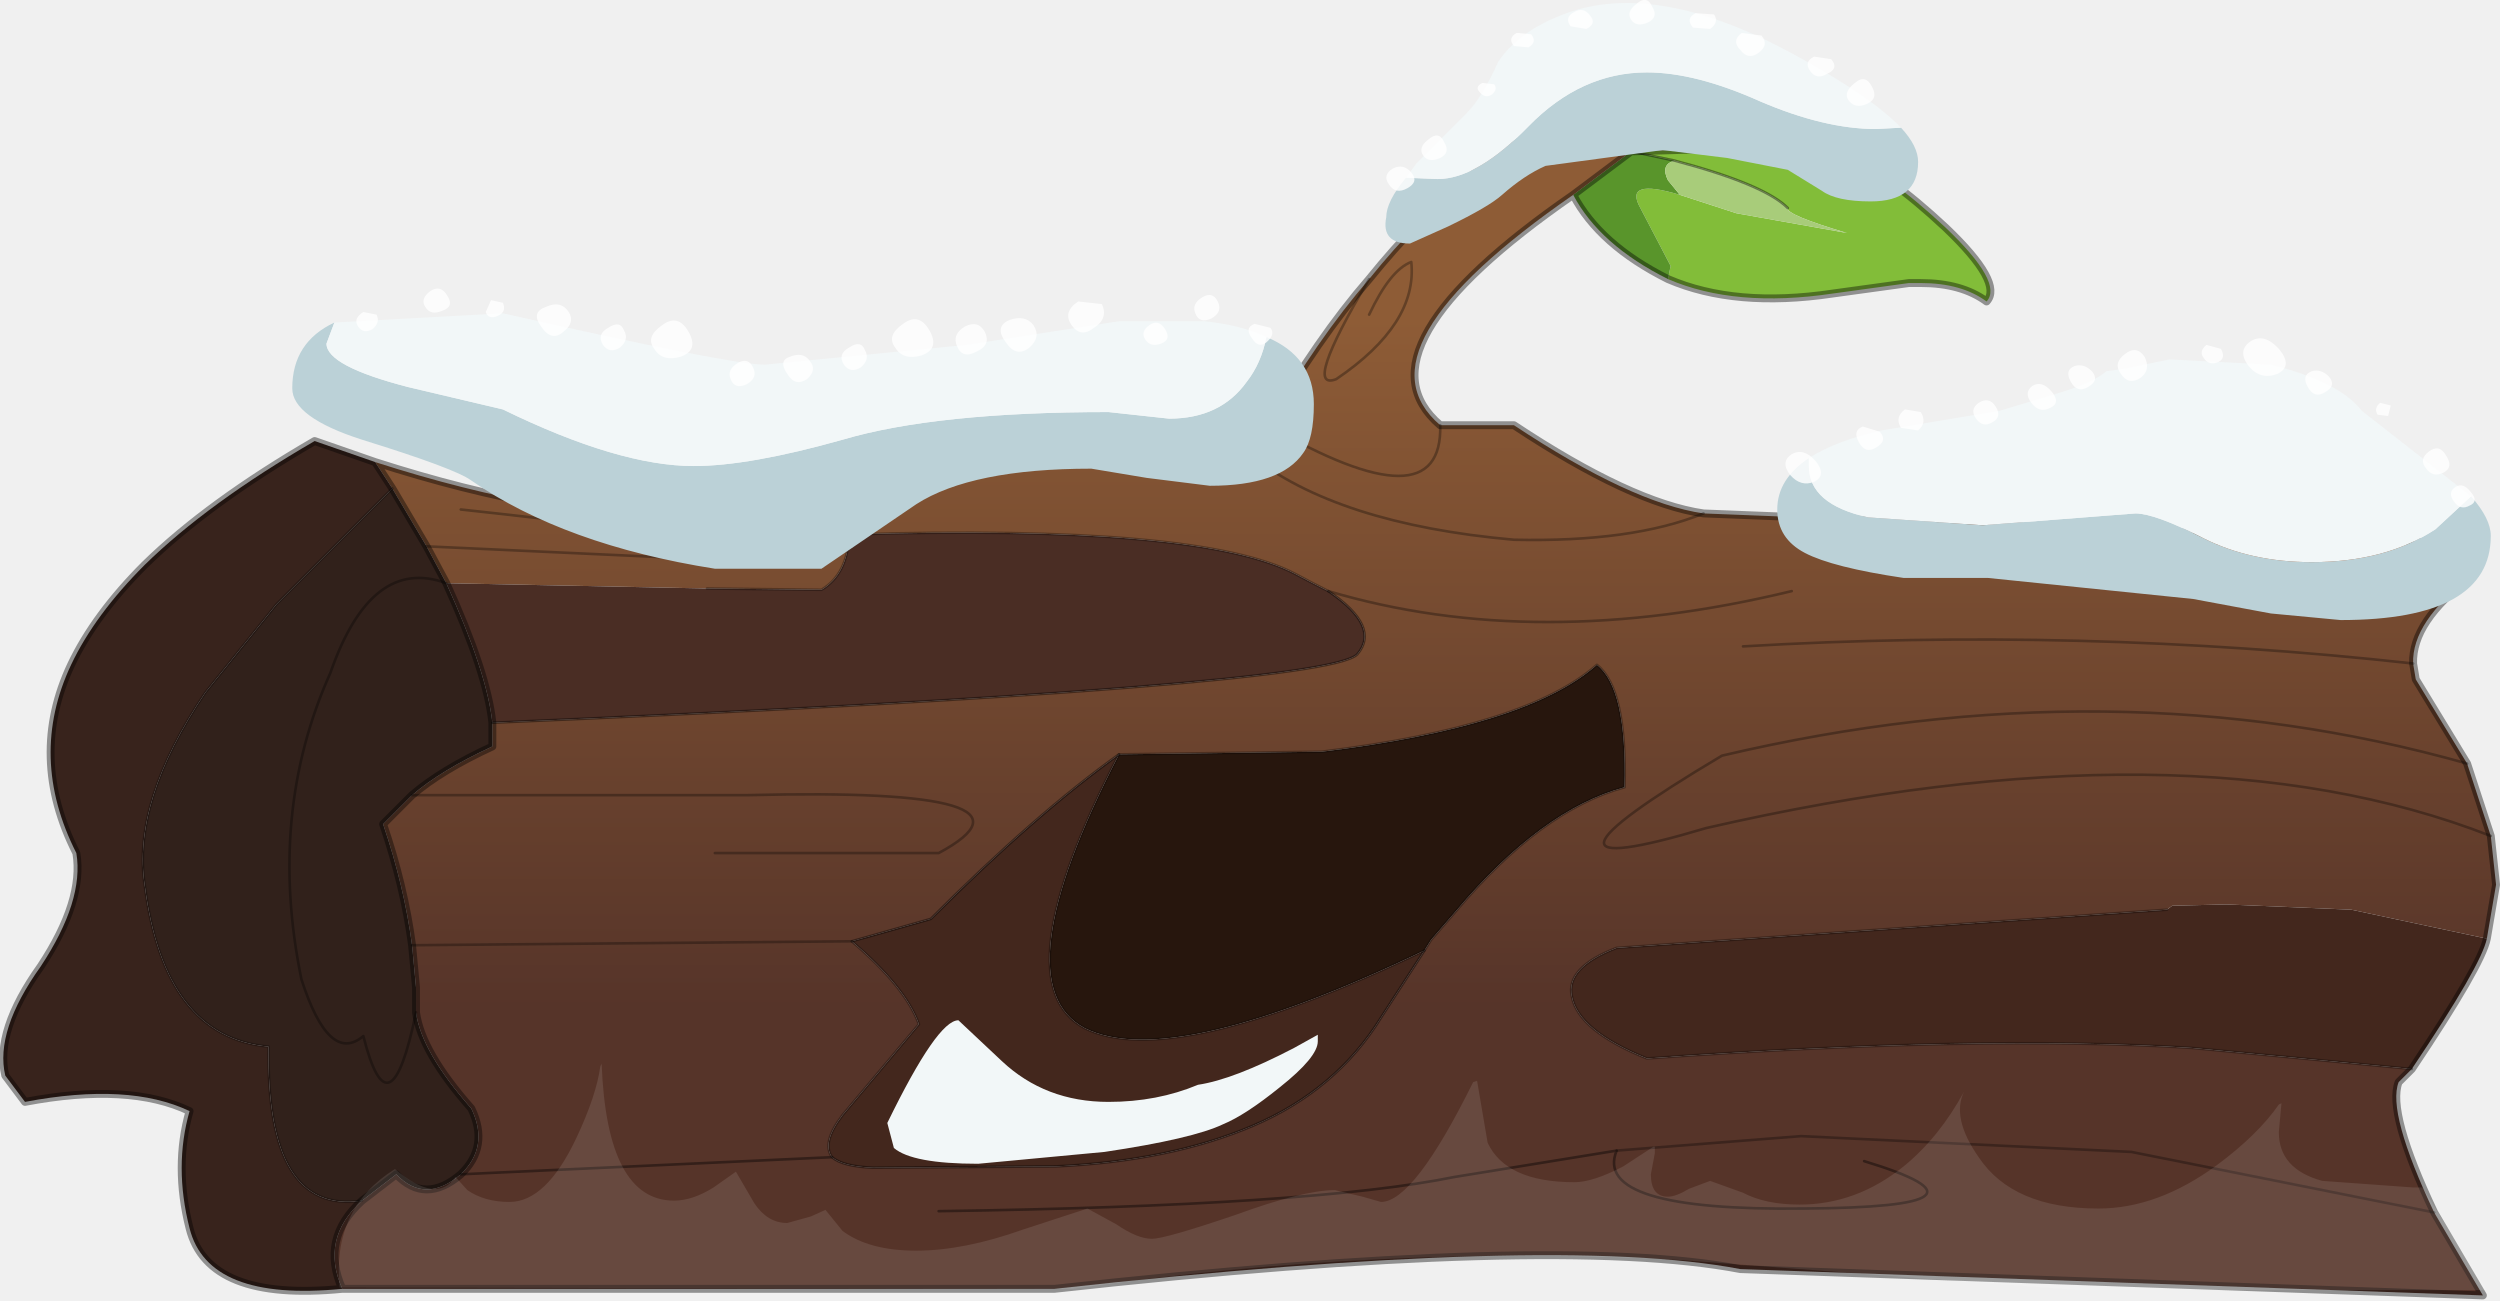
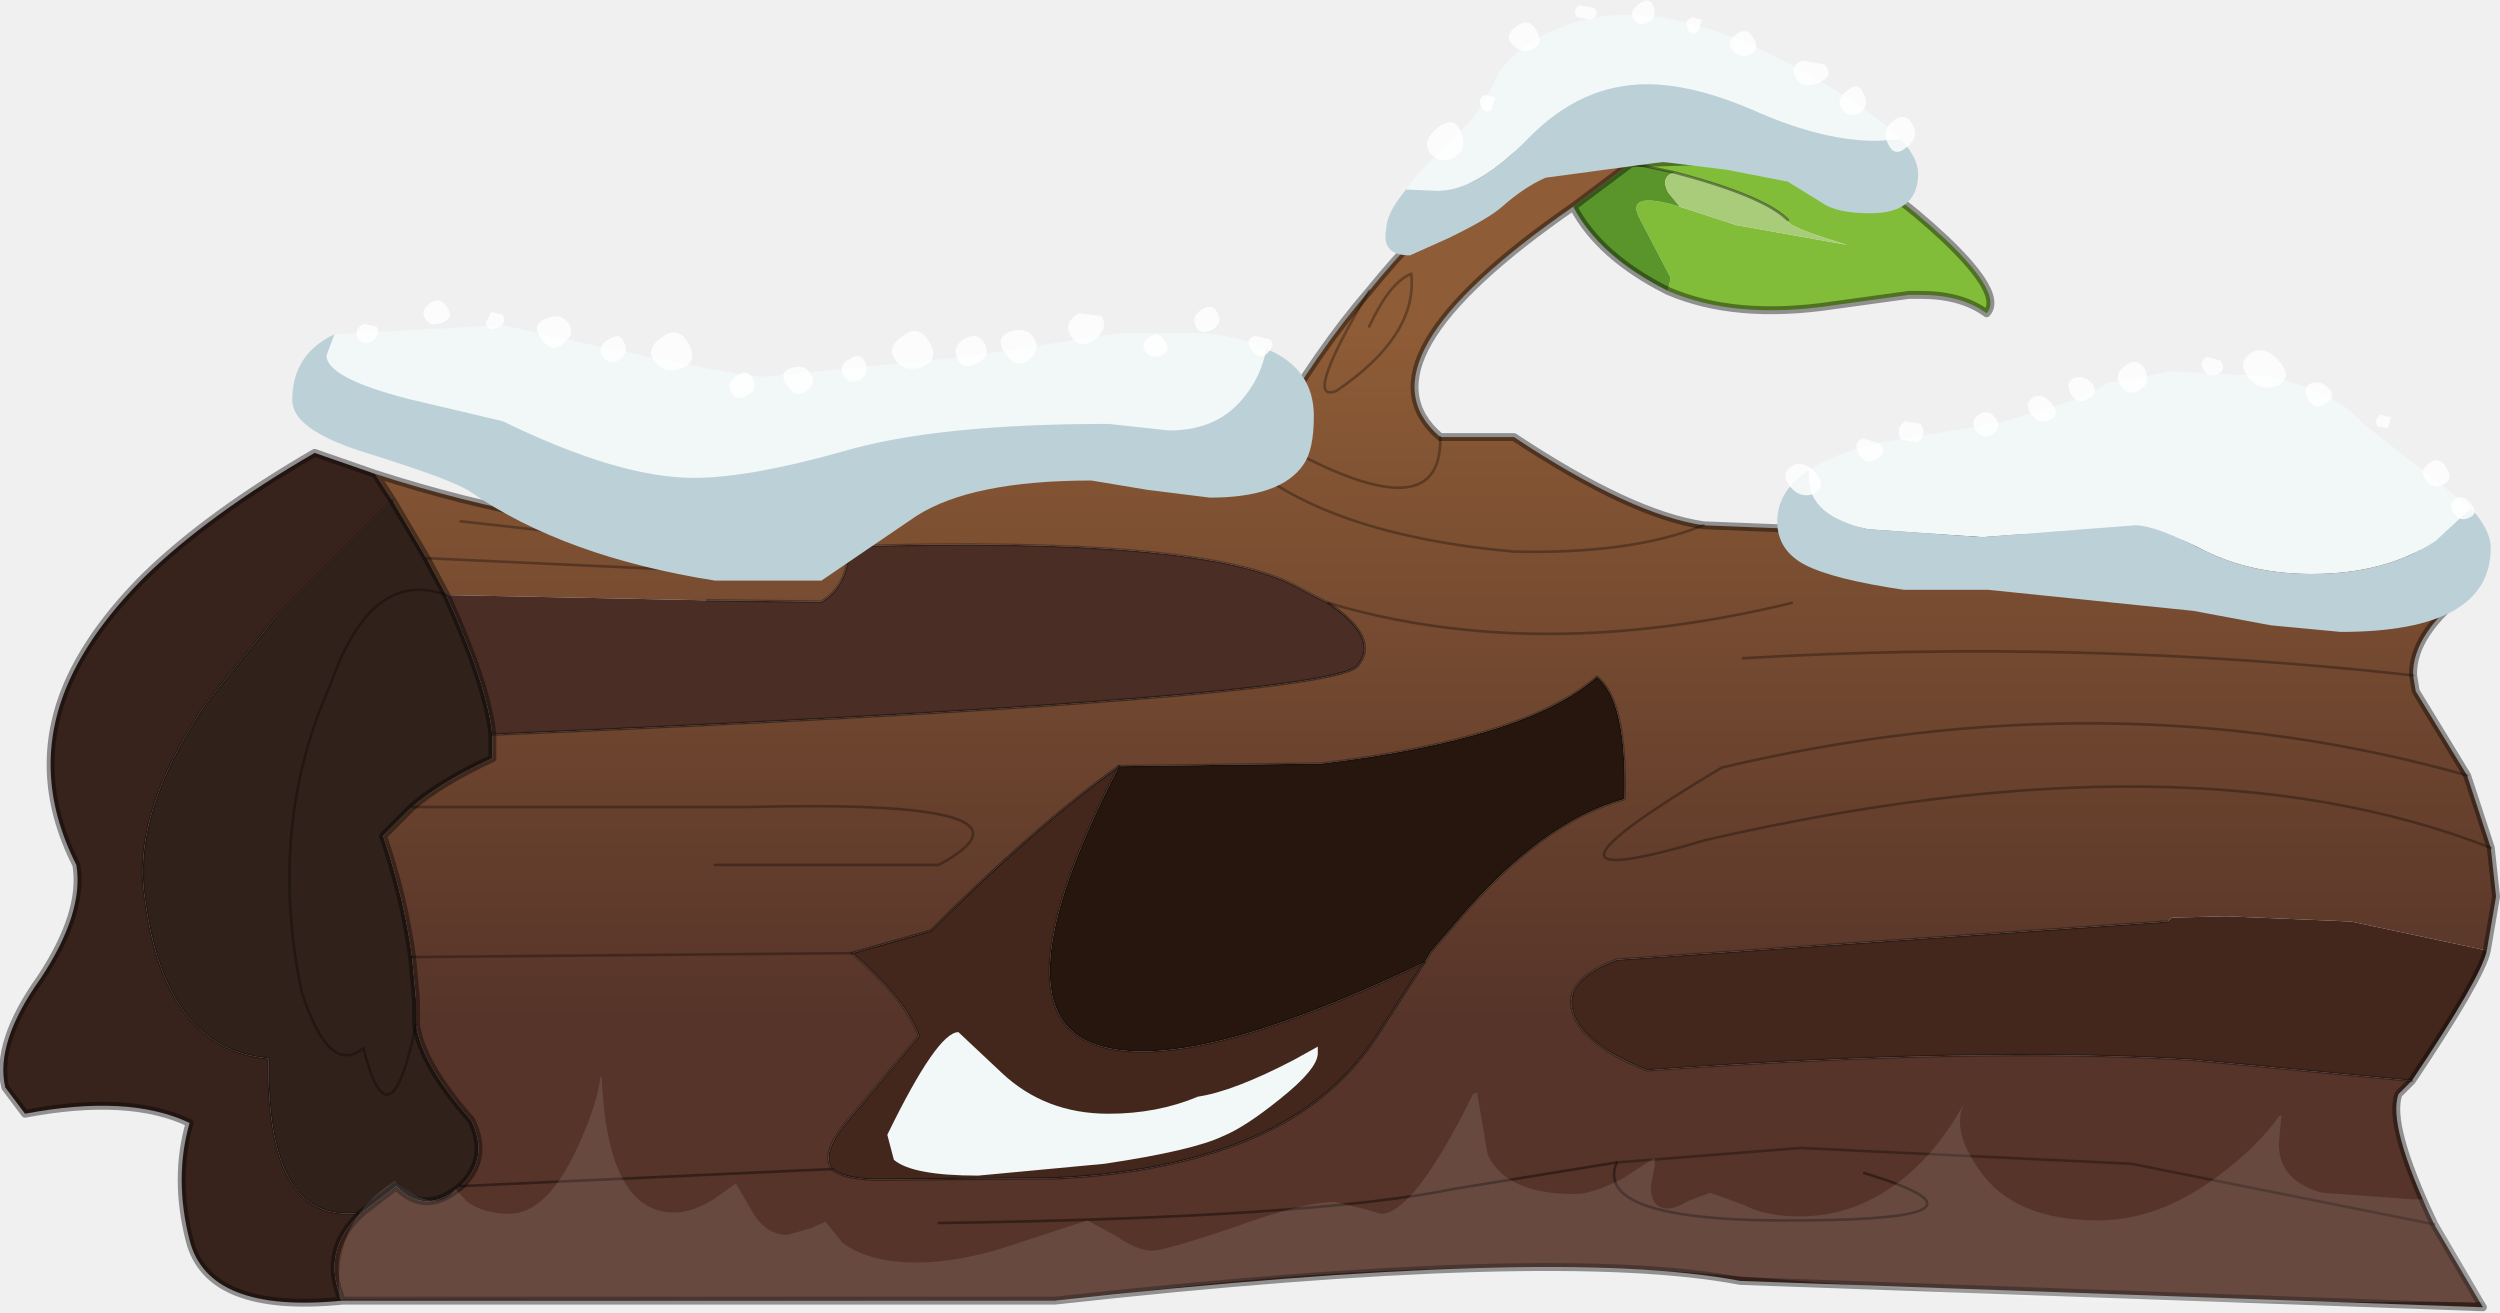
- <svg xmlns="http://www.w3.org/2000/svg" xmlns:xlink="http://www.w3.org/1999/xlink" height="49.4px" width="94.95px">
-   <g transform="matrix(1.0, 0.0, 0.0, 1.0, 49.05, 48.55)">
-     <use data-characterId="156" height="49.4" transform="matrix(1.0, 0.0, 0.0, 1.0, -49.05, -48.55)" width="94.95" xlink:href="#decoration194-shape0" />
+ <svg xmlns="http://www.w3.org/2000/svg" xmlns:ns1="https://www.free-decompiler.com/flash" xmlns:xlink="http://www.w3.org/1999/xlink" ns1:objectType="frame" height="49.85px" width="94.95px">
+   <g transform="matrix(1.0, 0.0, 0.0, 1.0, 49.05, 49.0)">
+     <use ns1:characterId="181" height="49.85" transform="matrix(1.0, 0.0, 0.0, 1.0, -49.05, -49.0)" width="94.95" xlink:href="#decoration194-shape0" />
  </g>
  <defs>
-     <g id="decoration194-shape0" transform="matrix(1.0, 0.0, 0.0, 1.0, 49.05, 48.55)">
+     <g id="decoration194-shape0" transform="matrix(1.0, 0.0, 0.0, 1.0, 49.05, 49.0)">
      <path d="M12.9 -42.8 L19.7 -43.0 21.1 -42.55 Q22.55 -42.05 24.85 -39.9 27.05 -37.8 26.4 -37.1 25.45 -37.8 23.9 -37.8 L23.45 -37.8 20.55 -37.4 Q16.85 -36.85 14.3 -37.95 L14.4 -38.45 13.25 -40.65 Q12.6 -41.8 14.75 -41.15 L16.9 -40.45 21.1 -39.7 Q18.75 -40.4 18.85 -40.65 17.95 -41.55 14.55 -42.45 L12.9 -42.8" fill="#82bd39" fill-rule="evenodd" stroke="none" />
      <path d="M14.3 -37.95 Q11.7 -39.25 10.7 -41.15 L12.9 -42.8 14.55 -42.45 Q14.0 -42.3 14.3 -41.7 L14.75 -41.15 Q12.6 -41.8 13.25 -40.65 L14.4 -38.45 14.3 -37.95" fill="#59952b" fill-rule="evenodd" stroke="none" />
-       <path d="M10.7 -41.15 Q2.25 -35.3 5.65 -32.4 L8.45 -32.4 Q12.9 -29.45 15.65 -29.05 L43.4 -27.95 Q44.55 -27.65 44.8 -26.65 42.55 -24.95 42.6 -23.35 L42.7 -22.75 44.65 -19.55 45.55 -16.8 45.75 -14.95 45.4 -12.9 40.25 -14.0 35.5 -14.2 33.45 -14.15 33.25 -14.0 12.35 -12.55 Q10.4 -11.8 10.65 -10.7 10.9 -9.4 13.5 -8.35 26.15 -9.25 34.2 -8.75 L42.55 -7.95 42.05 -7.45 Q41.6 -6.3 43.4 -2.5 L45.25 0.65 17.05 -0.35 Q10.0 -1.7 -9.0 0.4 L-36.05 0.4 Q-36.9 -1.5 -35.3 -2.95 L-34.0 -3.95 Q-32.9 -2.8 -31.55 -3.95 L-17.45 -4.6 -31.55 -3.95 Q-30.45 -5.0 -31.15 -6.45 -33.05 -8.6 -33.25 -10.1 L-33.25 -11.05 -33.4 -12.65 Q-33.7 -14.9 -34.5 -17.25 L-33.4 -18.35 Q-32.3 -19.3 -30.35 -20.2 L-30.35 -21.1 Q1.3 -22.45 2.5 -23.7 3.4 -24.75 1.4 -26.1 0.8 -26.4 0.15 -26.75 -3.45 -28.65 -16.8 -28.25 -16.85 -26.75 -17.85 -26.15 L-22.2 -26.2 -32.1 -26.4 -32.85 -27.8 -34.15 -30.0 -34.8 -31.0 Q-27.95 -28.8 -22.95 -28.95 -17.1 -29.1 -13.85 -31.9 L-1.6 -31.3 -0.9 -32.4 Q1.0 -35.7 2.95 -37.95 6.7 -42.6 10.85 -44.3 12.65 -44.1 12.9 -42.8 L10.7 -41.15 M2.95 -36.6 Q3.75 -38.3 4.55 -38.6 4.8 -36.25 1.7 -34.15 0.4 -33.65 2.95 -37.95 0.4 -33.65 1.7 -34.15 4.8 -36.25 4.55 -38.6 3.75 -38.3 2.95 -36.6 M15.65 -29.05 Q12.95 -27.95 8.45 -28.05 1.7 -28.65 -1.6 -31.3 1.7 -28.65 8.45 -28.05 12.95 -27.95 15.65 -29.05 M19.0 -26.1 Q9.3 -23.75 1.4 -26.1 9.3 -23.75 19.0 -26.1 M5.05 -12.45 L5.3 -12.85 6.25 -13.95 Q9.5 -17.8 12.65 -18.65 12.75 -22.4 11.6 -23.3 8.95 -20.95 1.15 -20.0 L-6.55 -19.9 Q-9.7 -17.65 -13.7 -13.65 L-16.7 -12.8 Q-14.65 -11.05 -14.15 -9.65 L-17.05 -6.2 Q-17.85 -5.15 -17.45 -4.6 -17.05 -4.25 -15.9 -4.2 L-8.95 -4.25 Q-4.6 -4.45 -1.45 -5.8 1.7 -7.15 3.4 -9.9 L5.05 -12.45 M12.35 -4.85 L19.35 -5.4 31.9 -4.8 43.4 -2.5 31.9 -4.8 19.35 -5.4 12.35 -4.85 Q11.4 -2.55 19.45 -2.65 27.5 -2.7 21.75 -4.45 27.5 -2.7 19.45 -2.65 11.4 -2.55 12.35 -4.85 L6.2 -3.85 Q0.8 -2.75 -13.4 -2.55 0.8 -2.75 6.2 -3.85 L12.35 -4.85 M45.55 -16.8 Q34.05 -21.3 15.75 -17.1 7.7 -14.7 16.35 -19.85 31.2 -23.35 44.65 -19.55 31.2 -23.35 16.35 -19.85 7.7 -14.7 15.75 -17.1 34.05 -21.3 45.55 -16.8 M42.6 -23.35 Q29.9 -24.75 17.15 -24.0 29.9 -24.75 42.6 -23.35 M-31.55 -29.2 Q-17.7 -27.7 -20.9 -27.25 L-32.85 -27.8 -20.9 -27.25 Q-17.7 -27.7 -31.55 -29.2 M-21.9 -16.15 L-13.4 -16.15 Q-8.75 -18.65 -20.65 -18.35 L-33.4 -18.35 -20.65 -18.35 Q-8.75 -18.65 -13.4 -16.15 L-21.9 -16.15 M-16.7 -12.8 L-33.4 -12.65 -16.7 -12.8 M-0.9 -32.4 Q5.75 -28.55 5.65 -32.4 5.75 -28.55 -0.9 -32.4" fill="url(#decoration194-gradient0)" fill-rule="evenodd" stroke="none" />
+       <path d="M10.7 -41.15 Q2.25 -35.3 5.65 -32.4 L8.45 -32.4 Q12.9 -29.45 15.65 -29.05 L43.4 -27.95 Q44.55 -27.65 44.8 -26.65 42.55 -24.95 42.6 -23.35 L42.7 -22.75 44.65 -19.55 45.55 -16.8 45.75 -14.95 45.4 -12.9 40.25 -14.0 35.5 -14.2 33.45 -14.15 33.25 -14.0 12.35 -12.55 Q10.4 -11.8 10.65 -10.7 10.9 -9.4 13.5 -8.35 26.15 -9.25 34.2 -8.75 L42.55 -7.95 42.05 -7.45 Q41.6 -6.3 43.4 -2.5 L45.25 0.65 17.05 -0.35 Q10.0 -1.7 -9.0 0.4 L-36.05 0.4 Q-36.9 -1.5 -35.3 -2.95 L-34.0 -3.95 Q-32.9 -2.8 -31.55 -3.95 L-17.45 -4.6 -31.55 -3.95 Q-30.45 -5.0 -31.15 -6.45 -33.05 -8.6 -33.25 -10.1 L-33.25 -11.05 -33.4 -12.65 Q-33.7 -14.9 -34.5 -17.25 L-33.4 -18.35 Q-32.3 -19.3 -30.35 -20.2 L-30.35 -21.1 Q1.3 -22.45 2.5 -23.7 3.4 -24.75 1.4 -26.1 0.8 -26.4 0.15 -26.75 -3.45 -28.65 -16.8 -28.25 -16.85 -26.75 -17.85 -26.15 L-22.2 -26.2 -32.1 -26.4 -32.85 -27.8 -34.15 -30.0 -34.8 -31.0 Q-27.95 -28.8 -22.95 -28.95 -17.1 -29.1 -13.85 -31.9 L-1.6 -31.3 -0.9 -32.4 Q1.0 -35.7 2.95 -37.95 6.7 -42.6 10.85 -44.3 12.65 -44.1 12.9 -42.8 L10.7 -41.15 M2.95 -36.6 Q3.75 -38.3 4.55 -38.6 4.8 -36.25 1.7 -34.15 0.4 -33.65 2.95 -37.95 0.4 -33.65 1.7 -34.15 4.8 -36.25 4.55 -38.6 3.75 -38.3 2.95 -36.6 M15.65 -29.05 Q12.95 -27.95 8.45 -28.05 1.7 -28.65 -1.6 -31.3 1.7 -28.65 8.45 -28.05 12.95 -27.95 15.65 -29.05 M19.0 -26.1 Q9.3 -23.75 1.4 -26.1 9.3 -23.75 19.0 -26.1 M5.05 -12.45 L5.3 -12.85 6.25 -13.95 Q9.5 -17.8 12.65 -18.65 12.75 -22.4 11.6 -23.3 8.95 -20.95 1.15 -20.0 L-6.55 -19.9 Q-9.7 -17.65 -13.7 -13.65 L-16.7 -12.8 Q-14.65 -11.05 -14.15 -9.65 L-17.05 -6.2 Q-17.85 -5.15 -17.45 -4.6 -17.05 -4.25 -15.9 -4.2 L-8.95 -4.25 Q-4.6 -4.45 -1.45 -5.8 1.7 -7.15 3.4 -9.9 L5.05 -12.45 M45.55 -16.8 Q34.05 -21.3 15.75 -17.1 7.7 -14.7 16.35 -19.85 31.2 -23.35 44.65 -19.55 31.2 -23.35 16.35 -19.85 7.7 -14.7 15.75 -17.1 34.05 -21.3 45.55 -16.8 M12.35 -4.85 L19.35 -5.4 31.9 -4.8 43.4 -2.5 31.9 -4.8 19.35 -5.4 12.35 -4.85 Q11.4 -2.55 19.45 -2.65 27.5 -2.7 21.75 -4.45 27.5 -2.7 19.45 -2.65 11.4 -2.55 12.35 -4.85 L6.2 -3.85 Q0.8 -2.75 -13.4 -2.55 0.8 -2.75 6.2 -3.85 L12.35 -4.85 M42.6 -23.35 Q29.9 -24.75 17.15 -24.0 29.9 -24.75 42.6 -23.35 M-31.55 -29.2 Q-17.7 -27.7 -20.9 -27.25 L-32.85 -27.8 -20.9 -27.25 Q-17.7 -27.7 -31.55 -29.2 M-21.9 -16.15 L-13.4 -16.15 Q-8.75 -18.65 -20.65 -18.35 L-33.4 -18.35 -20.65 -18.35 Q-8.75 -18.65 -13.4 -16.15 L-21.9 -16.15 M-16.7 -12.8 L-33.4 -12.65 -16.7 -12.8 M-0.9 -32.4 Q5.75 -28.55 5.65 -32.4 5.75 -28.55 -0.9 -32.4" fill="url(#decoration194-gradient0)" fill-rule="evenodd" stroke="none" />
      <path d="M14.55 -42.45 Q17.95 -41.55 18.85 -40.65 18.75 -40.4 21.1 -39.7 L16.9 -40.45 14.75 -41.15 14.3 -41.7 Q14.0 -42.3 14.55 -42.45" fill="#a8cc7a" fill-rule="evenodd" stroke="none" />
      <path d="M-22.2 -26.2 L-17.85 -26.15 Q-16.85 -26.75 -16.8 -28.25 -3.45 -28.65 0.15 -26.75 0.8 -26.4 1.4 -26.1 3.4 -24.75 2.5 -23.7 1.3 -22.45 -30.35 -21.1 -30.55 -23.0 -32.1 -26.4 L-22.2 -26.2" fill="#4a2d24" fill-rule="evenodd" stroke="none" />
      <path d="M-6.55 -19.9 L1.15 -20.0 Q8.95 -20.95 11.6 -23.3 12.75 -22.4 12.65 -18.65 9.5 -17.8 6.25 -13.95 L5.3 -12.85 5.05 -12.45 Q-4.55 -7.85 -7.85 -9.5 -11.05 -11.2 -6.55 -19.9" fill="#27160d" fill-rule="evenodd" stroke="none" />
      <path d="M45.4 -12.9 Q45.2 -11.9 42.55 -7.95 L34.2 -8.75 Q26.15 -9.25 13.5 -8.35 10.9 -9.4 10.65 -10.7 10.4 -11.8 12.35 -12.55 L33.25 -14.0 33.45 -14.15 35.5 -14.2 40.25 -14.0 45.4 -12.9 M5.05 -12.45 L3.4 -9.9 Q1.7 -7.15 -1.45 -5.8 -4.6 -4.45 -8.95 -4.25 L-15.9 -4.2 Q-17.05 -4.25 -17.45 -4.6 -17.85 -5.15 -17.05 -6.2 L-14.15 -9.65 Q-14.65 -11.05 -16.7 -12.8 L-13.7 -13.65 Q-9.7 -17.65 -6.55 -19.9 -11.05 -11.2 -7.85 -9.5 -4.55 -7.85 5.05 -12.45" fill="#43271d" fill-rule="evenodd" stroke="none" />
      <path d="M-32.1 -26.4 Q-30.55 -23.0 -30.35 -21.1 L-30.35 -20.2 Q-32.3 -19.3 -33.4 -18.35 L-34.5 -17.25 Q-33.7 -14.9 -33.4 -12.65 L-33.25 -11.05 -33.25 -10.1 Q-33.05 -8.6 -31.15 -6.45 -30.45 -5.0 -31.55 -3.95 -32.9 -2.8 -34.0 -3.95 L-35.3 -2.95 Q-38.95 -2.4 -38.85 -8.8 -42.8 -9.15 -43.55 -14.9 -44.05 -18.1 -41.25 -22.25 L-38.55 -25.6 -34.15 -30.0 -32.85 -27.8 -32.1 -26.4 Q-34.95 -27.45 -36.5 -23.0 -38.9 -17.65 -37.6 -11.35 -36.55 -8.1 -35.25 -9.2 -34.25 -5.25 -33.25 -10.1 -34.25 -5.25 -35.25 -9.2 -36.55 -8.1 -37.6 -11.35 -38.9 -17.65 -36.5 -23.0 -34.95 -27.45 -32.1 -26.4" fill="#31211b" fill-rule="evenodd" stroke="none" />
      <path d="M-36.05 0.4 Q-41.15 0.9 -41.85 -1.9 -42.45 -4.25 -41.85 -6.35 -44.15 -7.45 -48.1 -6.7 L-48.85 -7.7 Q-49.25 -9.4 -47.5 -11.85 -45.85 -14.35 -46.15 -16.15 -48.0 -19.8 -46.35 -23.3 -45.45 -25.2 -43.55 -27.1 -41.15 -29.45 -37.1 -31.8 L-34.8 -31.0 -34.15 -30.0 -38.55 -25.6 -41.25 -22.25 Q-44.05 -18.1 -43.55 -14.9 -42.8 -9.15 -38.85 -8.8 -38.95 -2.4 -35.3 -2.95 -36.9 -1.5 -36.05 0.4" fill="#38231c" fill-rule="evenodd" stroke="none" />
-       <path d="M12.9 -42.8 L19.7 -43.0 21.1 -42.55 Q22.55 -42.05 24.85 -39.9 27.05 -37.8 26.4 -37.1 25.45 -37.8 23.9 -37.8 L23.45 -37.8 20.55 -37.4 Q16.85 -36.85 14.3 -37.95 11.7 -39.25 10.7 -41.15 2.25 -35.3 5.65 -32.4 L8.45 -32.4 Q12.9 -29.45 15.65 -29.05 L43.4 -27.95 Q44.55 -27.65 44.8 -26.65 42.55 -24.95 42.6 -23.35 L42.7 -22.75 44.65 -19.55 45.55 -16.8 45.75 -14.95 45.4 -12.9 Q45.2 -11.9 42.55 -7.95 L42.05 -7.45 Q41.6 -6.3 43.4 -2.5 L45.25 0.65 17.05 -0.35 Q10.0 -1.7 -9.0 0.4 L-36.05 0.4 Q-41.15 0.9 -41.85 -1.9 -42.45 -4.25 -41.85 -6.35 -44.15 -7.45 -48.1 -6.7 L-48.85 -7.7 Q-49.25 -9.4 -47.5 -11.85 -45.85 -14.35 -46.15 -16.15 -48.0 -19.8 -46.35 -23.3 -45.45 -25.2 -43.55 -27.1 -41.15 -29.45 -37.1 -31.8 L-34.8 -31.0 Q-27.95 -28.8 -22.95 -28.95 -17.1 -29.1 -13.85 -31.9 L-1.6 -31.3 -0.9 -32.4 Q1.0 -35.7 2.95 -37.95 6.7 -42.6 10.85 -44.3 12.65 -44.1 12.9 -42.8 L10.7 -41.15 M-32.1 -26.4 Q-30.55 -23.0 -30.35 -21.1 L-30.35 -20.2 Q-32.3 -19.3 -33.4 -18.35 L-34.5 -17.25 Q-33.7 -14.9 -33.4 -12.65 L-33.25 -11.05 -33.25 -10.1 Q-33.05 -8.6 -31.15 -6.45 -30.45 -5.0 -31.55 -3.95 -32.9 -2.8 -34.0 -3.95 L-35.3 -2.95 Q-36.9 -1.5 -36.05 0.4 M-32.1 -26.4 L-32.85 -27.8 -34.15 -30.0 -34.8 -31.0" fill="none" stroke="#000000" stroke-linecap="round" stroke-linejoin="round" stroke-opacity="0.4" stroke-width="0.3" />
+       <path d="M12.9 -42.8 L19.7 -43.0 21.1 -42.55 Q22.55 -42.05 24.85 -39.9 27.05 -37.8 26.4 -37.1 25.45 -37.8 23.9 -37.8 L23.45 -37.8 20.55 -37.4 Q16.85 -36.85 14.3 -37.95 11.7 -39.25 10.7 -41.15 2.25 -35.3 5.65 -32.4 L8.45 -32.4 Q12.9 -29.45 15.65 -29.05 L43.4 -27.95 Q44.55 -27.65 44.8 -26.65 42.55 -24.95 42.6 -23.35 L42.7 -22.75 44.65 -19.55 45.55 -16.8 45.75 -14.95 45.4 -12.9 Q45.2 -11.9 42.55 -7.95 L42.05 -7.45 Q41.6 -6.3 43.4 -2.5 L45.25 0.65 17.05 -0.35 Q10.0 -1.7 -9.0 0.4 L-36.05 0.4 Q-41.15 0.9 -41.85 -1.9 -42.45 -4.25 -41.85 -6.35 -44.15 -7.45 -48.1 -6.7 L-48.85 -7.7 Q-49.25 -9.4 -47.5 -11.85 -45.85 -14.35 -46.15 -16.15 -48.0 -19.8 -46.35 -23.3 -45.45 -25.2 -43.55 -27.1 -41.15 -29.45 -37.1 -31.8 L-34.8 -31.0 Q-27.95 -28.8 -22.95 -28.95 -17.1 -29.1 -13.85 -31.9 L-1.6 -31.3 -0.9 -32.4 Q1.0 -35.7 2.95 -37.95 6.7 -42.6 10.85 -44.3 12.65 -44.1 12.9 -42.8 L10.7 -41.15 M-32.1 -26.4 Q-30.55 -23.0 -30.35 -21.1 L-30.35 -20.2 Q-32.3 -19.3 -33.4 -18.35 L-34.5 -17.25 Q-33.7 -14.9 -33.4 -12.65 L-33.25 -11.05 -33.25 -10.1 Q-33.05 -8.6 -31.15 -6.45 -30.45 -5.0 -31.55 -3.95 -32.9 -2.8 -34.0 -3.95 L-35.3 -2.95 Q-36.9 -1.5 -36.05 0.4 M-34.8 -31.0 L-34.15 -30.0 -32.85 -27.8 -32.1 -26.4" fill="none" stroke="#000000" stroke-linecap="round" stroke-linejoin="round" stroke-opacity="0.4" stroke-width="0.3" />
      <path d="M12.9 -42.8 L14.55 -42.45 Q17.95 -41.55 18.85 -40.65 M-30.35 -21.1 Q1.3 -22.45 2.5 -23.7 3.4 -24.75 1.4 -26.1 M5.05 -12.45 L3.4 -9.9 Q1.7 -7.15 -1.45 -5.8 -4.6 -4.45 -8.95 -4.25 L-15.9 -4.2 Q-17.05 -4.25 -17.45 -4.6 L-31.55 -3.95 M12.35 -4.85 Q11.4 -2.55 19.45 -2.65 27.5 -2.7 21.75 -4.45 M12.35 -4.85 L6.2 -3.85 Q0.8 -2.75 -13.4 -2.55 M-16.7 -12.8 L-13.7 -13.65 Q-9.7 -17.65 -6.55 -19.9" fill="none" stroke="#000000" stroke-linecap="round" stroke-linejoin="round" stroke-opacity="0.4" stroke-width="0.1" />
-       <path d="M1.4 -26.1 Q0.8 -26.4 0.15 -26.75 -3.45 -28.65 -16.8 -28.25 -16.85 -26.75 -17.85 -26.15 L-22.2 -26.2 M1.4 -26.1 Q9.3 -23.75 19.0 -26.1 M-1.6 -31.3 Q1.7 -28.65 8.45 -28.05 12.95 -27.95 15.65 -29.05 M2.95 -37.95 Q0.4 -33.65 1.7 -34.15 4.8 -36.25 4.55 -38.6 3.75 -38.3 2.95 -36.6 M-6.55 -19.9 L1.15 -20.0 Q8.95 -20.95 11.6 -23.3 12.75 -22.4 12.65 -18.65 9.5 -17.8 6.25 -13.95 L5.3 -12.85 5.05 -12.45 Q-4.55 -7.85 -7.85 -9.5 -11.05 -11.2 -6.55 -19.9 M44.65 -19.55 Q31.2 -23.35 16.35 -19.85 7.7 -14.7 15.75 -17.1 34.05 -21.3 45.55 -16.8 M43.4 -2.5 L31.9 -4.8 19.35 -5.4 12.35 -4.85 M33.25 -14.0 L12.35 -12.55 Q10.4 -11.8 10.65 -10.7 10.9 -9.4 13.5 -8.35 26.15 -9.25 34.2 -8.75 L42.55 -7.95 M17.15 -24.0 Q29.9 -24.75 42.6 -23.35 M-34.15 -30.0 L-38.55 -25.6 -41.25 -22.25 Q-44.05 -18.1 -43.55 -14.9 -42.8 -9.15 -38.85 -8.8 -38.95 -2.4 -35.3 -2.95 M-32.85 -27.8 L-20.9 -27.25 Q-17.7 -27.7 -31.55 -29.2 M-33.4 -18.35 L-20.65 -18.35 Q-8.75 -18.65 -13.4 -16.15 L-21.9 -16.15 M-33.4 -12.65 L-16.7 -12.8 Q-14.65 -11.05 -14.15 -9.65 L-17.05 -6.2 Q-17.85 -5.15 -17.45 -4.6 M-33.25 -10.1 Q-34.25 -5.25 -35.25 -9.2 -36.55 -8.1 -37.6 -11.35 -38.9 -17.65 -36.5 -23.0 -34.95 -27.45 -32.1 -26.4 M5.65 -32.4 Q5.75 -28.55 -0.9 -32.4" fill="none" stroke="#000000" stroke-linecap="round" stroke-linejoin="round" stroke-opacity="0.302" stroke-width="0.1" />
-       <path d="M4.35 -41.8 L5.55 -41.75 Q7.05 -41.75 9.0 -43.75 11.0 -45.8 13.5 -45.8 15.35 -45.8 17.8 -44.7 20.25 -43.65 22.2 -43.65 L23.15 -43.7 Q23.8 -43.0 23.8 -42.4 23.8 -40.9 22.0 -40.9 20.7 -40.9 20.15 -41.3 L18.85 -42.1 16.55 -42.55 14.1 -42.85 9.65 -42.25 Q8.85 -41.9 8.0 -41.15 7.5 -40.7 5.95 -39.95 L4.5 -39.3 Q3.4 -39.3 3.6 -40.3 3.6 -40.9 4.35 -41.8 M44.8 -29.7 Q45.55 -28.85 45.55 -28.2 45.55 -25.0 39.85 -25.0 L37.2 -25.25 34.25 -25.8 26.45 -26.6 23.25 -26.6 Q20.55 -27.0 19.5 -27.55 18.45 -28.1 18.45 -29.2 18.45 -30.35 19.65 -31.15 L19.65 -30.85 Q19.65 -29.4 21.9 -28.9 L26.25 -28.6 32.05 -29.05 Q32.8 -29.05 34.65 -28.1 36.45 -27.2 38.75 -27.2 41.55 -27.2 43.45 -28.45 L44.8 -29.7 M-0.95 -35.75 Q0.85 -35.0 0.85 -33.2 0.85 -31.9 0.45 -31.35 -0.4 -30.1 -3.1 -30.1 L-5.5 -30.4 -7.6 -30.75 Q-12.15 -30.75 -14.25 -29.4 L-17.85 -26.95 -21.9 -26.95 Q-27.6 -27.85 -31.15 -30.3 -31.75 -30.75 -35.3 -31.85 -37.95 -32.7 -37.95 -33.8 -37.95 -35.55 -36.35 -36.3 L-36.65 -35.5 Q-36.65 -34.65 -33.55 -33.85 L-29.95 -33.0 Q-25.55 -30.85 -22.7 -30.85 -20.6 -30.85 -17.05 -31.85 -13.5 -32.9 -6.95 -32.9 L-4.65 -32.65 Q-2.7 -32.65 -1.7 -34.05 -1.15 -34.75 -0.95 -35.75" fill="#bbd1d7" fill-rule="evenodd" stroke="none" />
-       <path d="M23.15 -43.7 L22.2 -43.65 Q20.25 -43.65 17.8 -44.7 15.35 -45.8 13.5 -45.8 11.0 -45.8 9.0 -43.75 7.05 -41.75 5.55 -41.75 L4.35 -41.8 4.75 -42.35 6.65 -44.25 Q7.25 -44.85 7.85 -46.2 8.65 -47.4 10.45 -48.05 13.9 -49.3 19.05 -46.5 22.0 -44.9 23.15 -43.7 M19.65 -31.15 Q20.65 -31.8 22.4 -32.2 L26.9 -32.95 28.9 -33.55 Q30.45 -34.0 30.95 -34.45 L31.65 -34.55 33.35 -34.9 37.2 -34.7 Q39.8 -34.05 40.65 -32.95 L44.8 -29.7 43.45 -28.45 Q41.55 -27.2 38.75 -27.2 36.45 -27.2 34.65 -28.1 32.8 -29.05 32.05 -29.05 L26.25 -28.6 21.9 -28.9 Q19.65 -29.4 19.65 -30.85 L19.65 -31.15 M-36.35 -36.3 L-29.95 -36.65 Q-21.3 -34.7 -20.0 -34.7 L-12.35 -35.45 -6.55 -36.35 -3.3 -36.35 Q-1.9 -36.2 -0.95 -35.75 -1.15 -34.75 -1.7 -34.05 -2.7 -32.65 -4.65 -32.65 L-6.95 -32.9 Q-13.5 -32.9 -17.05 -31.85 -20.6 -30.85 -22.7 -30.85 -25.55 -30.85 -29.95 -33.0 L-33.55 -33.85 Q-36.65 -34.65 -36.65 -35.5 L-36.35 -36.3 M1.0 -9.25 L1.0 -9.0 Q1.0 -8.4 -0.45 -7.25 -1.75 -6.2 -2.6 -5.85 -3.75 -5.3 -7.1 -4.8 L-11.9 -4.35 Q-14.4 -4.35 -15.1 -4.95 L-15.35 -5.9 Q-13.45 -9.8 -12.65 -9.8 L-11.0 -8.25 Q-9.35 -6.7 -6.95 -6.7 -5.1 -6.7 -3.55 -7.35 -2.2 -7.55 0.1 -8.75 L1.0 -9.25" fill="#f2f7f8" fill-rule="evenodd" stroke="none" />
+       <path d="M1.4 -26.1 Q0.8 -26.4 0.15 -26.75 -3.45 -28.65 -16.8 -28.25 -16.85 -26.75 -17.85 -26.15 L-22.2 -26.2 M1.4 -26.1 Q9.3 -23.75 19.0 -26.1 M-1.6 -31.3 Q1.7 -28.65 8.45 -28.05 12.95 -27.95 15.65 -29.05 M2.95 -37.95 Q0.4 -33.65 1.7 -34.15 4.8 -36.25 4.55 -38.6 3.75 -38.3 2.95 -36.6 M-6.55 -19.9 L1.15 -20.0 Q8.95 -20.95 11.6 -23.3 12.75 -22.4 12.65 -18.65 9.5 -17.8 6.25 -13.95 L5.3 -12.85 5.05 -12.45 Q-4.55 -7.85 -7.85 -9.5 -11.05 -11.2 -6.55 -19.9 M44.65 -19.55 Q31.2 -23.35 16.35 -19.85 7.7 -14.7 15.75 -17.1 34.05 -21.3 45.55 -16.8 M33.25 -14.0 L12.35 -12.55 Q10.4 -11.8 10.65 -10.7 10.9 -9.4 13.5 -8.35 26.15 -9.25 34.2 -8.75 L42.55 -7.95 M43.4 -2.5 L31.9 -4.8 19.35 -5.4 12.35 -4.85 M17.15 -24.0 Q29.9 -24.75 42.6 -23.35 M-34.15 -30.0 L-38.55 -25.6 -41.25 -22.25 Q-44.05 -18.1 -43.55 -14.9 -42.8 -9.15 -38.85 -8.8 -38.95 -2.4 -35.3 -2.95 M-32.85 -27.8 L-20.9 -27.25 Q-17.7 -27.7 -31.55 -29.2 M-33.4 -18.35 L-20.65 -18.35 Q-8.75 -18.65 -13.4 -16.15 L-21.9 -16.15 M-33.4 -12.65 L-16.7 -12.8 Q-14.65 -11.05 -14.15 -9.65 L-17.05 -6.2 Q-17.85 -5.15 -17.45 -4.6 M-33.25 -10.1 Q-34.25 -5.25 -35.25 -9.2 -36.55 -8.1 -37.6 -11.35 -38.9 -17.65 -36.5 -23.0 -34.95 -27.45 -32.1 -26.4 M5.65 -32.4 Q5.75 -28.55 -0.9 -32.4" fill="none" stroke="#000000" stroke-linecap="round" stroke-linejoin="round" stroke-opacity="0.302" stroke-width="0.1" />
+       <path d="M4.35 -41.8 L4.75 -42.35 6.65 -44.25 Q7.25 -44.85 7.85 -46.2 8.65 -47.4 10.45 -48.05 13.9 -49.3 19.05 -46.5 22.0 -44.9 23.15 -43.7 L22.2 -43.65 Q20.25 -43.65 17.8 -44.7 15.35 -45.8 13.5 -45.8 11.0 -45.8 9.0 -43.75 7.05 -41.75 5.55 -41.75 L4.35 -41.8 M19.65 -31.15 Q20.65 -31.8 22.4 -32.2 L26.9 -32.95 28.9 -33.55 Q30.45 -34.0 30.95 -34.45 L31.65 -34.55 33.35 -34.9 37.2 -34.7 Q39.8 -34.05 40.65 -32.95 L44.8 -29.7 43.45 -28.45 Q41.55 -27.2 38.75 -27.2 36.45 -27.2 34.65 -28.1 32.8 -29.05 32.05 -29.05 L26.25 -28.6 21.9 -28.9 Q19.65 -29.4 19.65 -30.85 L19.65 -31.15 M-36.35 -36.3 L-29.95 -36.65 Q-21.3 -34.7 -20.0 -34.7 L-12.35 -35.45 -6.55 -36.35 -3.3 -36.35 Q-1.9 -36.2 -0.95 -35.75 -1.15 -34.75 -1.7 -34.05 -2.7 -32.65 -4.65 -32.65 L-6.95 -32.9 Q-13.5 -32.9 -17.05 -31.85 -20.6 -30.85 -22.7 -30.85 -25.55 -30.85 -29.95 -33.0 L-33.55 -33.85 Q-36.65 -34.65 -36.65 -35.5 L-36.35 -36.3 M1.0 -9.25 L1.0 -9.0 Q1.0 -8.4 -0.45 -7.25 -1.75 -6.2 -2.6 -5.85 -3.75 -5.3 -7.1 -4.8 L-11.9 -4.35 Q-14.4 -4.35 -15.1 -4.95 L-15.35 -5.9 Q-13.45 -9.8 -12.65 -9.8 L-11.0 -8.25 Q-9.35 -6.7 -6.95 -6.7 -5.1 -6.7 -3.55 -7.35 -2.2 -7.55 0.1 -8.75 L1.0 -9.25" fill="#f2f7f8" fill-rule="evenodd" stroke="none" />
+       <path d="M23.15 -43.7 Q23.8 -43.0 23.8 -42.4 23.8 -40.9 22.0 -40.9 20.7 -40.9 20.15 -41.3 L18.85 -42.1 16.55 -42.55 14.1 -42.85 9.65 -42.25 Q8.85 -41.9 8.0 -41.15 7.5 -40.7 5.95 -39.95 L4.5 -39.3 Q3.4 -39.3 3.6 -40.3 3.6 -40.9 4.35 -41.8 L5.55 -41.75 Q7.05 -41.75 9.0 -43.75 11.0 -45.8 13.5 -45.8 15.35 -45.8 17.8 -44.7 20.25 -43.65 22.2 -43.65 L23.15 -43.7 M44.8 -29.7 Q45.55 -28.85 45.55 -28.2 45.55 -25.0 39.85 -25.0 L37.2 -25.25 34.25 -25.8 26.45 -26.6 23.25 -26.6 Q20.55 -27.0 19.5 -27.55 18.45 -28.1 18.45 -29.2 18.45 -30.35 19.65 -31.15 L19.65 -30.85 Q19.65 -29.4 21.9 -28.9 L26.25 -28.6 32.05 -29.05 Q32.8 -29.05 34.65 -28.1 36.45 -27.2 38.75 -27.2 41.55 -27.2 43.45 -28.45 L44.8 -29.7 M-0.95 -35.75 Q0.85 -35.0 0.85 -33.2 0.85 -31.9 0.45 -31.35 -0.4 -30.1 -3.1 -30.1 L-5.5 -30.4 -7.6 -30.75 Q-12.15 -30.75 -14.25 -29.4 L-17.85 -26.95 -21.9 -26.95 Q-27.6 -27.85 -31.15 -30.3 -31.75 -30.75 -35.3 -31.85 -37.95 -32.7 -37.95 -33.8 -37.95 -35.55 -36.35 -36.3 L-36.65 -35.5 Q-36.65 -34.65 -33.55 -33.85 L-29.95 -33.0 Q-25.55 -30.85 -22.7 -30.85 -20.6 -30.85 -17.05 -31.85 -13.5 -32.9 -6.95 -32.9 L-4.65 -32.65 Q-2.7 -32.65 -1.7 -34.05 -1.15 -34.75 -0.95 -35.75" fill="#bbd1d7" fill-rule="evenodd" stroke="none" />
      <path d="M7.45 -5.15 Q8.15 -3.65 10.75 -3.65 11.45 -3.65 12.6 -4.25 L13.75 -5.0 13.8 -5.0 13.8 -4.75 13.65 -3.95 Q13.65 -3.1 14.3 -3.1 14.6 -3.1 15.1 -3.4 L15.9 -3.7 17.15 -3.25 Q18.0 -2.8 19.3 -2.8 21.45 -2.8 23.25 -4.25 24.6 -5.35 25.55 -7.1 25.05 -6.1 26.1 -4.6 27.4 -2.65 30.65 -2.65 32.9 -2.65 35.15 -4.3 36.7 -5.45 37.5 -6.6 L37.6 -6.65 37.5 -5.55 Q37.5 -4.15 39.15 -3.7 L42.6 -3.45 42.95 -3.45 45.4 0.45 29.85 0.45 14.7 -0.7 Q3.5 -1.3 -8.3 0.4 L-36.15 0.35 Q-36.45 -2.65 -34.05 -4.15 -32.45 -2.8 -31.75 -3.85 L-31.3 -3.35 Q-30.65 -2.9 -29.7 -2.9 -28.3 -2.9 -27.15 -5.35 -26.4 -6.95 -26.25 -8.05 L-26.2 -8.15 Q-26.0 -2.95 -23.45 -2.95 -22.75 -2.95 -21.95 -3.45 L-21.1 -4.05 -20.4 -2.85 Q-19.9 -2.1 -19.15 -2.1 L-18.25 -2.35 -17.7 -2.6 -17.05 -1.8 Q-16.05 -1.05 -14.25 -1.05 -12.45 -1.05 -10.2 -1.85 L-7.75 -2.65 -6.65 -2.05 Q-5.85 -1.5 -5.3 -1.5 -4.8 -1.5 -2.15 -2.4 0.45 -3.35 1.65 -3.35 L2.7 -3.1 3.4 -2.9 Q4.65 -2.9 6.9 -7.45 L7.05 -7.5 7.45 -5.15" fill="#ffffff" fill-opacity="0.102" fill-rule="evenodd" stroke="none" />
-       <path d="M20.35 -45.75 Q19.95 -45.5 19.7 -45.85 19.45 -46.2 19.85 -46.4 L20.5 -46.3 Q20.8 -45.95 20.35 -45.75 M21.85 -44.6 Q21.4 -44.4 21.15 -44.75 20.95 -45.05 21.4 -45.4 21.8 -45.75 22.05 -45.25 22.3 -44.8 21.85 -44.6 M29.75 -34.65 Q30.1 -34.75 30.4 -34.45 30.7 -34.1 30.25 -33.85 29.85 -33.6 29.6 -34.05 29.35 -34.5 29.75 -34.65 M26.6 -32.5 Q26.25 -32.3 26.0 -32.65 25.75 -33.0 26.1 -33.25 26.5 -33.5 26.75 -33.1 27.0 -32.7 26.6 -32.5 M28.8 -33.05 Q28.4 -32.85 28.1 -33.25 27.8 -33.65 28.15 -33.9 28.5 -34.1 28.85 -33.7 29.25 -33.25 28.8 -33.05 M21.55 -31.75 Q21.3 -32.2 21.7 -32.35 L22.35 -32.15 Q22.65 -31.8 22.2 -31.55 21.8 -31.3 21.55 -31.75 M23.8 -32.2 L23.15 -32.3 Q22.9 -32.7 23.3 -33.0 L23.9 -32.9 Q24.15 -32.5 23.8 -32.2 M38.6 -33.85 Q38.35 -34.3 38.75 -34.45 39.1 -34.55 39.4 -34.25 39.7 -33.9 39.25 -33.65 38.85 -33.4 38.6 -33.85 M36.35 -34.65 Q35.9 -35.25 36.45 -35.6 36.95 -35.9 37.5 -35.3 38.05 -34.65 37.45 -34.35 36.8 -34.1 36.35 -34.65 M32.25 -34.2 Q31.8 -33.9 31.5 -34.35 31.2 -34.75 31.65 -35.1 32.1 -35.45 32.4 -35.0 32.65 -34.5 32.25 -34.2 M35.2 -34.8 Q34.85 -34.65 34.65 -34.95 34.45 -35.2 34.75 -35.45 L35.3 -35.3 Q35.5 -34.95 35.2 -34.8 M17.05 -46.65 Q16.7 -47.0 17.1 -47.3 L17.85 -47.2 Q18.15 -46.85 17.75 -46.55 17.35 -46.25 17.05 -46.65 M15.25 -47.5 Q14.95 -47.85 15.35 -48.05 L16.05 -48.0 Q16.25 -47.7 15.9 -47.45 L15.25 -47.5 M11.2 -47.45 L10.6 -47.55 Q10.35 -47.9 10.75 -48.1 11.1 -48.3 11.35 -47.95 11.6 -47.65 11.2 -47.45 M13.55 -47.7 Q13.1 -47.5 12.9 -47.8 12.7 -48.1 13.1 -48.4 13.5 -48.75 13.7 -48.3 13.95 -47.9 13.55 -47.7 M8.45 -46.8 Q8.2 -47.1 8.55 -47.3 L9.1 -47.25 Q9.35 -46.95 9.0 -46.75 L8.45 -46.8 M7.15 -45.05 Q6.95 -45.25 7.25 -45.4 L7.7 -45.35 Q7.85 -45.15 7.6 -44.95 7.35 -44.8 7.15 -45.05 M4.4 -41.4 Q3.95 -41.15 3.7 -41.55 3.45 -41.9 3.85 -42.15 4.25 -42.35 4.55 -42.0 4.85 -41.65 4.4 -41.4 M5.65 -42.55 Q5.2 -42.35 5.0 -42.65 4.8 -42.95 5.2 -43.25 5.6 -43.6 5.8 -43.15 6.05 -42.75 5.65 -42.55 M18.95 -30.5 Q18.55 -31.0 19.0 -31.3 19.45 -31.55 19.9 -31.05 20.35 -30.5 19.85 -30.25 19.35 -30.05 18.95 -30.5 M41.65 -32.75 L41.25 -32.8 Q41.1 -33.05 41.35 -33.25 L41.75 -33.15 41.65 -32.75 M43.85 -31.25 Q44.15 -30.8 43.75 -30.6 43.35 -30.4 43.1 -30.75 42.8 -31.1 43.2 -31.4 43.6 -31.7 43.85 -31.25 M44.15 -29.5 Q43.9 -29.85 44.2 -30.05 44.5 -30.25 44.8 -29.85 45.1 -29.5 44.75 -29.35 44.4 -29.15 44.15 -29.5 M-11.65 -35.95 Q-11.4 -35.45 -11.95 -35.2 -12.5 -34.9 -12.7 -35.4 -12.9 -35.85 -12.4 -36.15 -11.9 -36.4 -11.65 -35.95 M-10.7 -36.4 Q-10.1 -36.6 -9.8 -36.2 -9.5 -35.75 -9.95 -35.35 -10.45 -34.95 -10.85 -35.55 -11.3 -36.15 -10.7 -36.4 M-15.05 -35.35 Q-15.4 -35.8 -14.75 -36.25 -14.15 -36.7 -13.75 -36.0 -13.35 -35.3 -14.05 -35.05 -14.75 -34.85 -15.05 -35.35 M-19.15 -34.35 Q-19.5 -34.85 -19.05 -35.0 -18.55 -35.2 -18.3 -34.85 -18.0 -34.5 -18.4 -34.15 -18.85 -33.85 -19.15 -34.35 M-17.0 -34.7 Q-17.25 -35.1 -16.8 -35.35 -16.35 -35.65 -16.2 -35.25 -16.0 -34.9 -16.35 -34.6 -16.75 -34.35 -17.0 -34.7 M-0.95 -35.55 Q-1.25 -35.3 -1.5 -35.7 -1.8 -36.1 -1.4 -36.25 L-0.8 -36.1 Q-0.6 -35.85 -0.95 -35.55 M-3.05 -36.45 Q-3.5 -36.25 -3.65 -36.65 -3.8 -37.0 -3.4 -37.25 -3.0 -37.5 -2.8 -37.1 -2.6 -36.7 -3.05 -36.45 M-4.95 -35.5 Q-5.35 -35.35 -5.55 -35.65 -5.75 -35.95 -5.4 -36.2 -5.05 -36.45 -4.8 -36.05 -4.55 -35.65 -4.95 -35.5 M-8.35 -36.2 Q-8.7 -36.7 -8.1 -37.1 L-7.2 -37.0 Q-6.95 -36.45 -7.5 -36.1 -8.0 -35.7 -8.35 -36.2 M-32.05 -37.3 Q-31.8 -36.9 -32.25 -36.75 -32.7 -36.55 -32.9 -36.9 -33.1 -37.2 -32.7 -37.5 -32.3 -37.75 -32.05 -37.3 M-35.45 -36.15 Q-35.65 -36.45 -35.25 -36.7 L-34.75 -36.6 Q-34.6 -36.3 -34.9 -36.05 -35.25 -35.85 -35.45 -36.15 M-24.2 -35.3 Q-24.55 -35.75 -23.9 -36.2 -23.3 -36.65 -22.9 -35.95 -22.5 -35.25 -23.2 -35.0 -23.9 -34.8 -24.2 -35.3 M-21.3 -34.15 Q-21.45 -34.5 -21.05 -34.75 -20.65 -35.0 -20.45 -34.6 -20.25 -34.2 -20.7 -33.95 -21.15 -33.75 -21.3 -34.15 M-30.15 -36.55 Q-30.5 -36.4 -30.6 -36.7 L-30.4 -37.15 -29.95 -37.05 Q-29.8 -36.7 -30.15 -36.55 M-28.5 -36.15 Q-28.9 -36.7 -28.3 -36.9 -27.75 -37.15 -27.45 -36.7 -27.2 -36.3 -27.65 -35.95 -28.1 -35.55 -28.5 -36.15 M-26.15 -35.45 Q-26.4 -35.85 -25.95 -36.1 -25.5 -36.4 -25.35 -36.0 -25.15 -35.65 -25.5 -35.35 -25.9 -35.1 -26.15 -35.45" fill="#ffffff" fill-opacity="0.82" fill-rule="evenodd" stroke="none" />
+       <path d="M20.9 -44.85 Q20.65 -45.2 21.1 -45.55 21.55 -45.95 21.75 -45.4 21.95 -44.9 21.55 -44.7 21.15 -44.5 20.9 -44.85 M22.65 -43.55 Q22.4 -44.1 22.9 -44.45 23.35 -44.75 23.6 -44.25 23.85 -43.75 23.35 -43.4 22.9 -43.0 22.65 -43.55 M29.75 -34.65 Q30.1 -34.75 30.4 -34.45 30.7 -34.1 30.25 -33.85 29.85 -33.6 29.6 -34.05 29.35 -34.5 29.75 -34.65 M26.6 -32.5 Q26.25 -32.3 26.0 -32.65 25.75 -33.0 26.1 -33.25 26.5 -33.5 26.75 -33.1 27.0 -32.7 26.6 -32.5 M28.8 -33.05 Q28.4 -32.85 28.1 -33.25 27.8 -33.65 28.15 -33.9 28.5 -34.1 28.85 -33.7 29.25 -33.25 28.8 -33.05 M22.2 -31.55 Q21.8 -31.3 21.55 -31.75 21.3 -32.2 21.7 -32.35 L22.35 -32.15 Q22.65 -31.8 22.2 -31.55 M23.8 -32.2 L23.15 -32.3 Q22.9 -32.7 23.3 -33.0 L23.9 -32.9 Q24.15 -32.5 23.8 -32.2 M38.6 -33.85 Q38.35 -34.3 38.75 -34.45 39.1 -34.55 39.4 -34.25 39.7 -33.9 39.25 -33.65 38.85 -33.4 38.6 -33.85 M36.35 -34.65 Q35.9 -35.25 36.45 -35.6 36.95 -35.9 37.5 -35.3 38.05 -34.65 37.45 -34.35 36.8 -34.1 36.35 -34.65 M32.25 -34.2 Q31.8 -33.9 31.5 -34.35 31.2 -34.75 31.65 -35.1 32.1 -35.45 32.4 -35.0 32.65 -34.5 32.25 -34.2 M35.2 -34.8 Q34.85 -34.65 34.65 -34.95 34.45 -35.2 34.75 -35.45 L35.3 -35.3 Q35.5 -34.95 35.2 -34.8 M15.6 -48.25 L15.45 -47.8 Q15.2 -47.6 15.05 -47.9 14.9 -48.2 15.2 -48.35 L15.6 -48.25 M16.8 -47.05 Q16.45 -47.4 16.9 -47.7 17.3 -48.0 17.55 -47.55 17.8 -47.15 17.45 -46.95 17.1 -46.75 16.8 -47.05 M19.15 -46.05 Q18.9 -46.5 19.4 -46.7 L20.25 -46.55 Q20.65 -46.1 20.0 -45.85 19.4 -45.6 19.15 -46.05 M10.85 -48.35 Q10.65 -48.65 10.95 -48.8 L11.5 -48.7 Q11.75 -48.4 11.35 -48.25 L10.85 -48.35 M13.0 -48.25 Q12.8 -48.55 13.2 -48.85 13.6 -49.15 13.75 -48.75 13.9 -48.3 13.55 -48.15 13.2 -47.95 13.0 -48.25 M8.4 -47.3 Q8.05 -47.65 8.55 -48.0 9.0 -48.35 9.3 -47.85 9.6 -47.35 9.2 -47.15 8.8 -46.9 8.4 -47.3 M7.35 -45.4 L7.75 -45.3 7.6 -44.85 Q7.35 -44.65 7.2 -44.95 7.05 -45.25 7.35 -45.4 M6.45 -43.95 Q6.7 -43.3 6.15 -43.0 5.6 -42.75 5.25 -43.2 4.95 -43.65 5.55 -44.15 6.2 -44.65 6.45 -43.95 M18.95 -30.5 Q18.55 -31.0 19.0 -31.3 19.45 -31.55 19.9 -31.05 20.35 -30.5 19.85 -30.25 19.35 -30.05 18.95 -30.5 M41.65 -32.75 L41.25 -32.8 Q41.1 -33.05 41.35 -33.25 L41.75 -33.15 41.65 -32.75 M43.85 -31.25 Q44.15 -30.8 43.75 -30.6 43.35 -30.4 43.1 -30.75 42.8 -31.1 43.2 -31.4 43.6 -31.7 43.85 -31.25 M44.15 -29.5 Q43.9 -29.85 44.2 -30.05 44.5 -30.25 44.8 -29.85 45.1 -29.5 44.75 -29.35 44.4 -29.15 44.15 -29.5 M-11.65 -35.95 Q-11.4 -35.45 -11.95 -35.2 -12.5 -34.9 -12.7 -35.4 -12.9 -35.85 -12.4 -36.15 -11.9 -36.4 -11.65 -35.95 M-10.7 -36.4 Q-10.1 -36.6 -9.8 -36.2 -9.5 -35.75 -9.95 -35.35 -10.45 -34.95 -10.85 -35.55 -11.3 -36.15 -10.7 -36.4 M-15.05 -35.35 Q-15.4 -35.8 -14.75 -36.25 -14.15 -36.7 -13.75 -36.0 -13.35 -35.3 -14.05 -35.05 -14.75 -34.85 -15.05 -35.35 M-19.15 -34.35 Q-19.5 -34.85 -19.05 -35.0 -18.55 -35.2 -18.3 -34.85 -18.0 -34.5 -18.4 -34.15 -18.85 -33.85 -19.15 -34.35 M-17.0 -34.7 Q-17.25 -35.1 -16.8 -35.35 -16.35 -35.65 -16.2 -35.25 -16.0 -34.9 -16.35 -34.6 -16.75 -34.35 -17.0 -34.7 M-0.95 -35.55 Q-1.25 -35.3 -1.5 -35.7 -1.8 -36.1 -1.4 -36.25 L-0.8 -36.1 Q-0.6 -35.85 -0.95 -35.55 M-3.05 -36.45 Q-3.5 -36.25 -3.65 -36.65 -3.8 -37.0 -3.4 -37.25 -3.0 -37.5 -2.8 -37.1 -2.6 -36.7 -3.05 -36.45 M-4.95 -35.5 Q-5.35 -35.35 -5.55 -35.65 -5.75 -35.95 -5.4 -36.2 -5.05 -36.45 -4.8 -36.05 -4.55 -35.65 -4.95 -35.5 M-8.35 -36.2 Q-8.7 -36.7 -8.1 -37.1 L-7.2 -37.0 Q-6.95 -36.45 -7.5 -36.1 -8.0 -35.7 -8.35 -36.2 M-32.05 -37.3 Q-31.8 -36.9 -32.25 -36.75 -32.7 -36.55 -32.9 -36.9 -33.1 -37.2 -32.7 -37.5 -32.3 -37.75 -32.05 -37.3 M-35.45 -36.15 Q-35.65 -36.45 -35.25 -36.7 L-34.75 -36.6 Q-34.6 -36.3 -34.9 -36.05 -35.25 -35.85 -35.45 -36.15 M-24.2 -35.3 Q-24.55 -35.75 -23.9 -36.2 -23.3 -36.65 -22.9 -35.95 -22.5 -35.25 -23.2 -35.0 -23.9 -34.8 -24.2 -35.3 M-21.3 -34.15 Q-21.45 -34.5 -21.05 -34.75 -20.65 -35.0 -20.45 -34.6 -20.25 -34.2 -20.7 -33.95 -21.15 -33.75 -21.3 -34.15 M-30.15 -36.55 Q-30.5 -36.4 -30.6 -36.7 L-30.4 -37.15 -29.95 -37.05 Q-29.8 -36.7 -30.15 -36.55 M-28.5 -36.15 Q-28.9 -36.7 -28.3 -36.9 -27.75 -37.15 -27.45 -36.7 -27.2 -36.3 -27.65 -35.95 -28.1 -35.55 -28.5 -36.15 M-26.15 -35.45 Q-26.4 -35.85 -25.95 -36.1 -25.5 -36.4 -25.35 -36.0 -25.15 -35.65 -25.5 -35.35 -25.9 -35.1 -26.15 -35.45" fill="#ffffff" fill-opacity="0.82" fill-rule="evenodd" stroke="none" />
    </g>
    <linearGradient gradientTransform="matrix(0.0, 0.016, -0.0275, 0.0, 3.8, -23.35)" gradientUnits="userSpaceOnUse" id="decoration194-gradient0" spreadMethod="pad" x1="-819.2" x2="819.2">
      <stop offset="0.0" stop-color="#8e5c36" />
      <stop offset="1.0" stop-color="#563429" />
    </linearGradient>
  </defs>
</svg>
